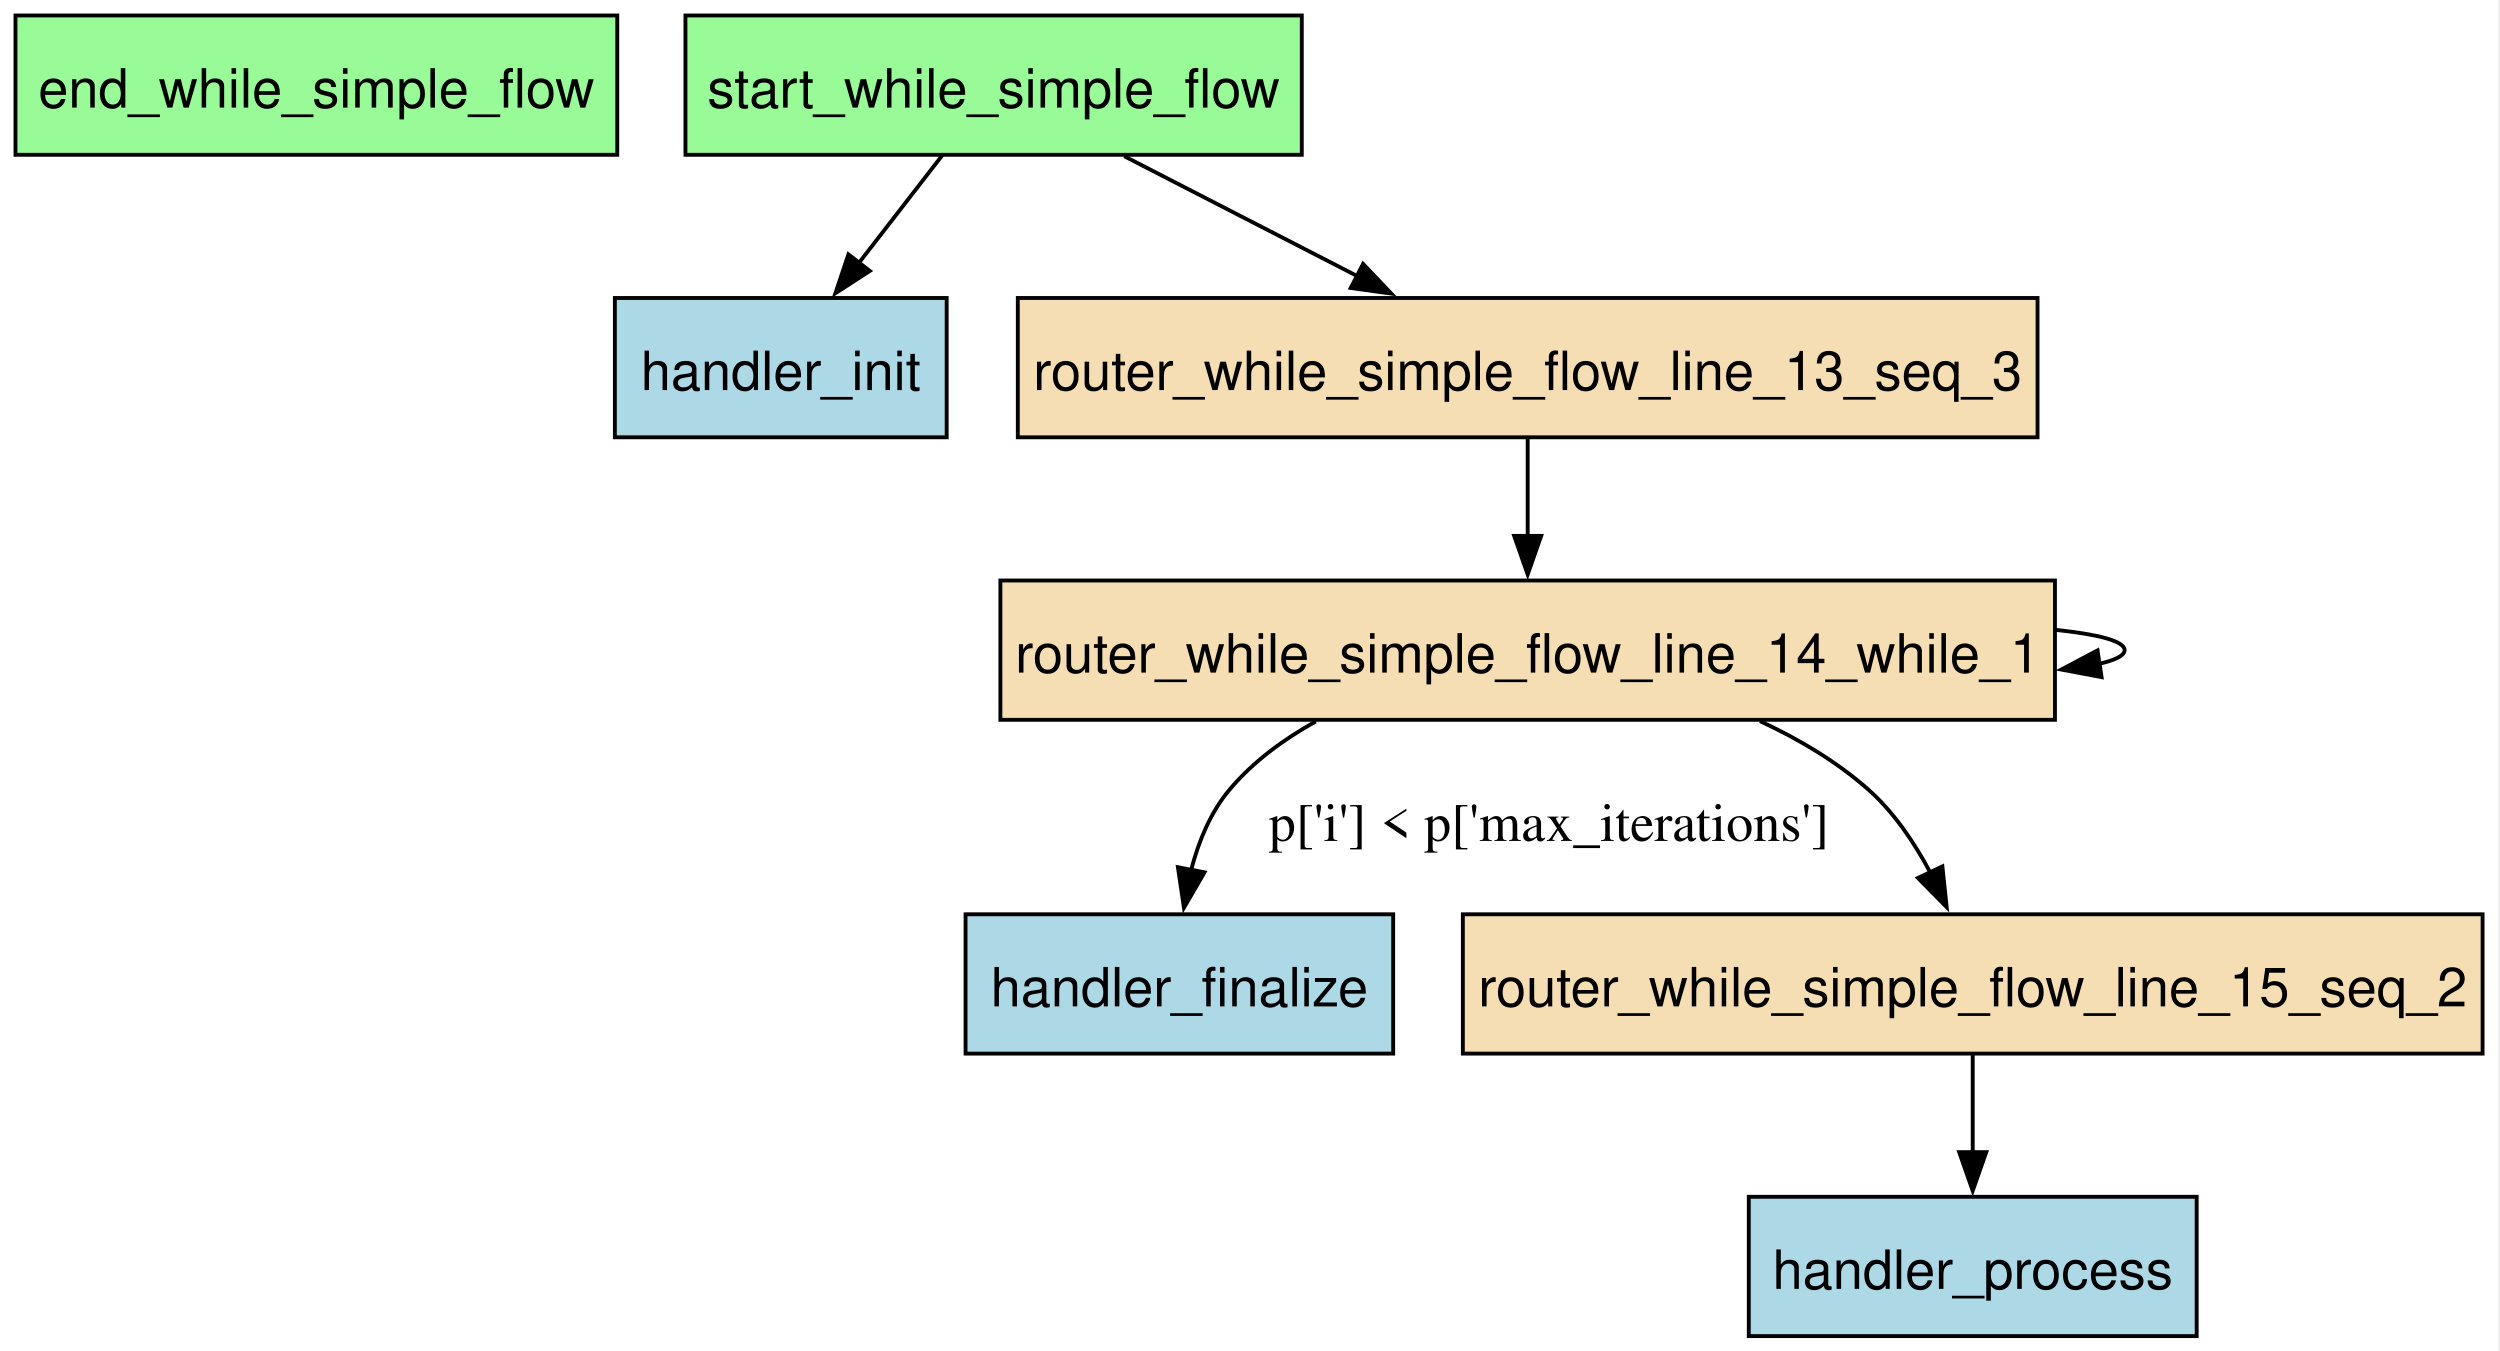
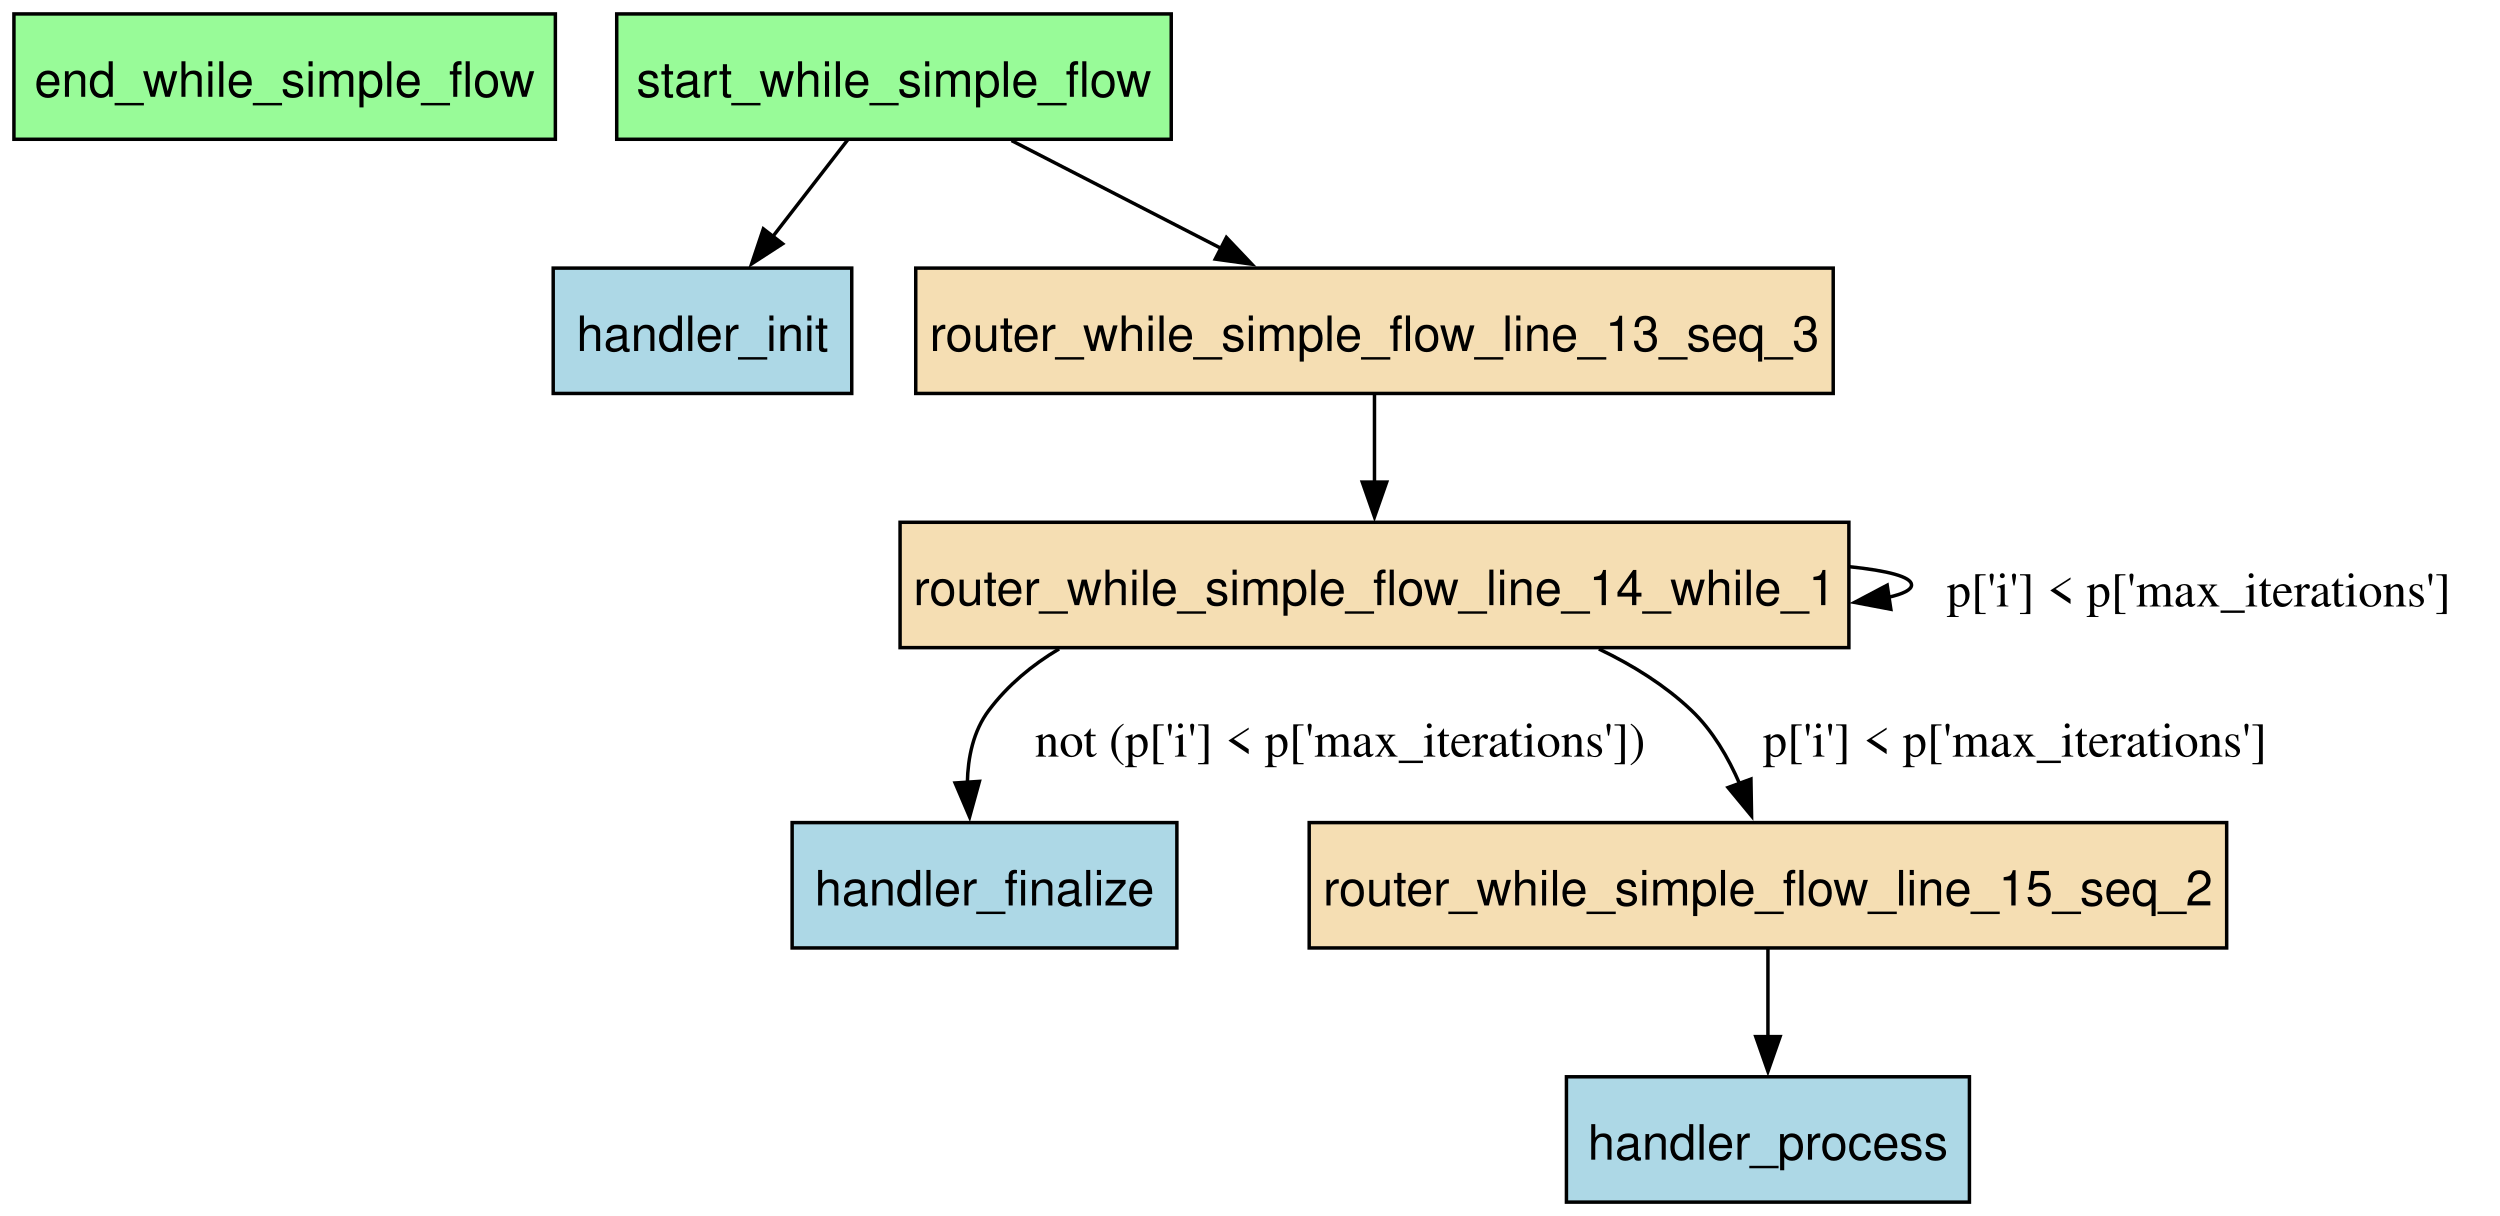
- <svg xmlns="http://www.w3.org/2000/svg" width="646pt" height="349pt" viewBox="0.00 0.00 646.00 349.00">
+ <svg xmlns="http://www.w3.org/2000/svg" width="718pt" height="349pt" viewBox="0.00 0.00 718.00 349.00">
  <g id="graph0" class="graph" transform="scale(1 1) rotate(0) translate(4 345.25)">
-     <polygon fill="white" stroke="none" points="-4,4 -4,-345.25 641.5,-345.25 641.5,4 -4,4" />
+     <polygon fill="white" stroke="none" points="-4,4 -4,-345.25 714,-345.25 714,4 -4,4" />
    <g id="node1" class="node">
      <polygon fill="palegreen" stroke="black" points="155.5,-341.25 0,-341.25 0,-305.25 155.5,-305.25 155.5,-341.25" />
      <text xml:space="preserve" text-anchor="middle" x="77.75" y="-317.45" font-family="Helvetica,sans-Serif" font-size="14.00">end_while_simple_flow</text>
    </g>
    <g id="node2" class="node">
-       <polygon fill="lightblue" stroke="black" points="356,-109 245.5,-109 245.5,-73 356,-73 356,-109" />
-       <text xml:space="preserve" text-anchor="middle" x="300.75" y="-85.2" font-family="Helvetica,sans-Serif" font-size="14.00">handler_finalize</text>
+       <polygon fill="lightblue" stroke="black" points="334,-109 223.5,-109 223.5,-73 334,-73 334,-109" />
+       <text xml:space="preserve" text-anchor="middle" x="278.75" y="-85.2" font-family="Helvetica,sans-Serif" font-size="14.00">handler_finalize</text>
    </g>
    <g id="node3" class="node">
      <polygon fill="lightblue" stroke="black" points="240.62,-268.25 154.88,-268.25 154.88,-232.25 240.62,-232.25 240.62,-268.25" />
      <text xml:space="preserve" text-anchor="middle" x="197.75" y="-244.45" font-family="Helvetica,sans-Serif" font-size="14.00">handler_init</text>
    </g>
    <g id="node4" class="node">
-       <polygon fill="lightblue" stroke="black" points="563.62,-36 447.88,-36 447.88,0 563.62,0 563.62,-36" />
-       <text xml:space="preserve" text-anchor="middle" x="505.75" y="-12.2" font-family="Helvetica,sans-Serif" font-size="14.00">handler_process</text>
+       <polygon fill="lightblue" stroke="black" points="561.62,-36 445.88,-36 445.88,0 561.62,0 561.62,-36" />
+       <text xml:space="preserve" text-anchor="middle" x="503.75" y="-12.2" font-family="Helvetica,sans-Serif" font-size="14.00">handler_process</text>
    </g>
    <g id="node5" class="node">
      <polygon fill="wheat" stroke="black" points="522.5,-268.25 259,-268.25 259,-232.25 522.5,-232.25 522.5,-268.25" />
      <text xml:space="preserve" text-anchor="middle" x="390.75" y="-244.45" font-family="Helvetica,sans-Serif" font-size="14.00">router_while_simple_flow_line_13_seq_3</text>
    </g>
    <g id="node6" class="node">
      <polygon fill="wheat" stroke="black" points="527,-195.25 254.5,-195.25 254.5,-159.25 527,-159.25 527,-195.25" />
      <text xml:space="preserve" text-anchor="middle" x="390.75" y="-171.45" font-family="Helvetica,sans-Serif" font-size="14.00">router_while_simple_flow_line_14_while_1</text>
    </g>
    <g id="edge7" class="edge">
      <path fill="none" stroke="black" d="M390.75,-232.06C390.75,-224.48 390.75,-215.35 390.75,-206.79" />
      <polygon fill="black" stroke="black" points="394.25,-206.79 390.75,-196.79 387.25,-206.79 394.25,-206.79" />
    </g>
    <g id="edge6" class="edge">
-       <path fill="none" stroke="black" d="M336.01,-158.84C327.66,-154.21 319.81,-148.43 313.75,-141.25 308.81,-135.4 305.72,-127.87 303.8,-120.46" />
-       <polygon fill="black" stroke="black" points="307.25,-119.84 301.93,-110.68 300.37,-121.16 307.25,-119.84" />
-       <text xml:space="preserve" text-anchor="middle" x="396.25" y="-127.95" font-family="Times,serif" font-size="14.00">p['i'] &lt; p['max_iterations']</text>
+       <path fill="none" stroke="black" d="M300.18,-158.89C292.42,-154.28 285.46,-148.5 280,-141.25 275.55,-135.33 273.96,-127.78 273.82,-120.37" />
+       <polygon fill="black" stroke="black" points="277.29,-120.84 274.47,-110.63 270.31,-120.38 277.29,-120.84" />
+       <text xml:space="preserve" text-anchor="middle" x="380.88" y="-127.95" font-family="Times,serif" font-size="14.00">not (p['i'] &lt; p['max_iterations'])</text>
    </g>
    <g id="edge5" class="edge">
      <path fill="none" stroke="black" d="M527.14,-182.49C538.16,-181.35 545,-179.6 545,-177.25 545,-175.85 542.59,-174.67 538.32,-173.7" />
      <polygon fill="black" stroke="black" points="539.05,-170.27 528.63,-172.24 538,-177.19 539.05,-170.27" />
+       <text xml:space="preserve" text-anchor="middle" x="627.5" y="-171.07" font-family="Times,serif" font-size="14.00">p['i'] &lt; p['max_iterations']</text>
    </g>
    <g id="node7" class="node">
-       <polygon fill="wheat" stroke="black" points="637.5,-109 374,-109 374,-73 637.5,-73 637.5,-109" />
-       <text xml:space="preserve" text-anchor="middle" x="505.75" y="-85.2" font-family="Helvetica,sans-Serif" font-size="14.00">router_while_simple_flow_line_15_seq_2</text>
+       <polygon fill="wheat" stroke="black" points="635.5,-109 372,-109 372,-73 635.5,-73 635.5,-109" />
+       <text xml:space="preserve" text-anchor="middle" x="503.75" y="-85.2" font-family="Helvetica,sans-Serif" font-size="14.00">router_while_simple_flow_line_15_seq_2</text>
    </g>
    <g id="edge4" class="edge">
-       <path fill="none" stroke="black" d="M450.78,-158.91C460.83,-154.25 470.62,-148.44 478.75,-141.25 485.38,-135.39 490.7,-127.49 494.81,-119.74" />
-       <polygon fill="black" stroke="black" points="497.91,-121.38 499.02,-110.84 491.58,-118.38 497.91,-121.38" />
+       <path fill="none" stroke="black" d="M455.2,-158.86C464.87,-154.25 474.14,-148.47 481.75,-141.25 487.85,-135.47 492.37,-127.69 495.68,-120.02" />
+       <polygon fill="black" stroke="black" points="498.87,-121.5 499.05,-110.9 492.3,-119.07 498.87,-121.5" />
+       <text xml:space="preserve" text-anchor="middle" x="574.68" y="-127.95" font-family="Times,serif" font-size="14.00">p['i'] &lt; p['max_iterations']</text>
    </g>
    <g id="edge3" class="edge">
-       <path fill="none" stroke="black" d="M505.75,-72.81C505.75,-65.23 505.75,-56.1 505.75,-47.54" />
-       <polygon fill="black" stroke="black" points="509.25,-47.54 505.75,-37.54 502.25,-47.54 509.25,-47.54" />
+       <path fill="none" stroke="black" d="M503.75,-72.81C503.75,-65.23 503.75,-56.1 503.75,-47.54" />
+       <polygon fill="black" stroke="black" points="507.25,-47.54 503.75,-37.54 500.25,-47.54 507.25,-47.54" />
    </g>
    <g id="node8" class="node">
      <polygon fill="palegreen" stroke="black" points="332.38,-341.25 173.12,-341.25 173.12,-305.25 332.38,-305.25 332.38,-341.25" />
      <text xml:space="preserve" text-anchor="middle" x="252.75" y="-317.45" font-family="Helvetica,sans-Serif" font-size="14.00">start_while_simple_flow</text>
    </g>
    <g id="edge1" class="edge">
      <path fill="none" stroke="black" d="M239.44,-305.06C232.95,-296.69 225.02,-286.45 217.82,-277.15" />
      <polygon fill="black" stroke="black" points="220.76,-275.24 211.87,-269.48 215.23,-279.52 220.76,-275.24" />
    </g>
    <g id="edge2" class="edge">
      <path fill="none" stroke="black" d="M286.51,-304.88C304.64,-295.56 327.2,-283.95 346.69,-273.92" />
      <polygon fill="black" stroke="black" points="348.22,-277.06 355.52,-269.38 345.02,-270.84 348.22,-277.06" />
    </g>
  </g>
</svg>
